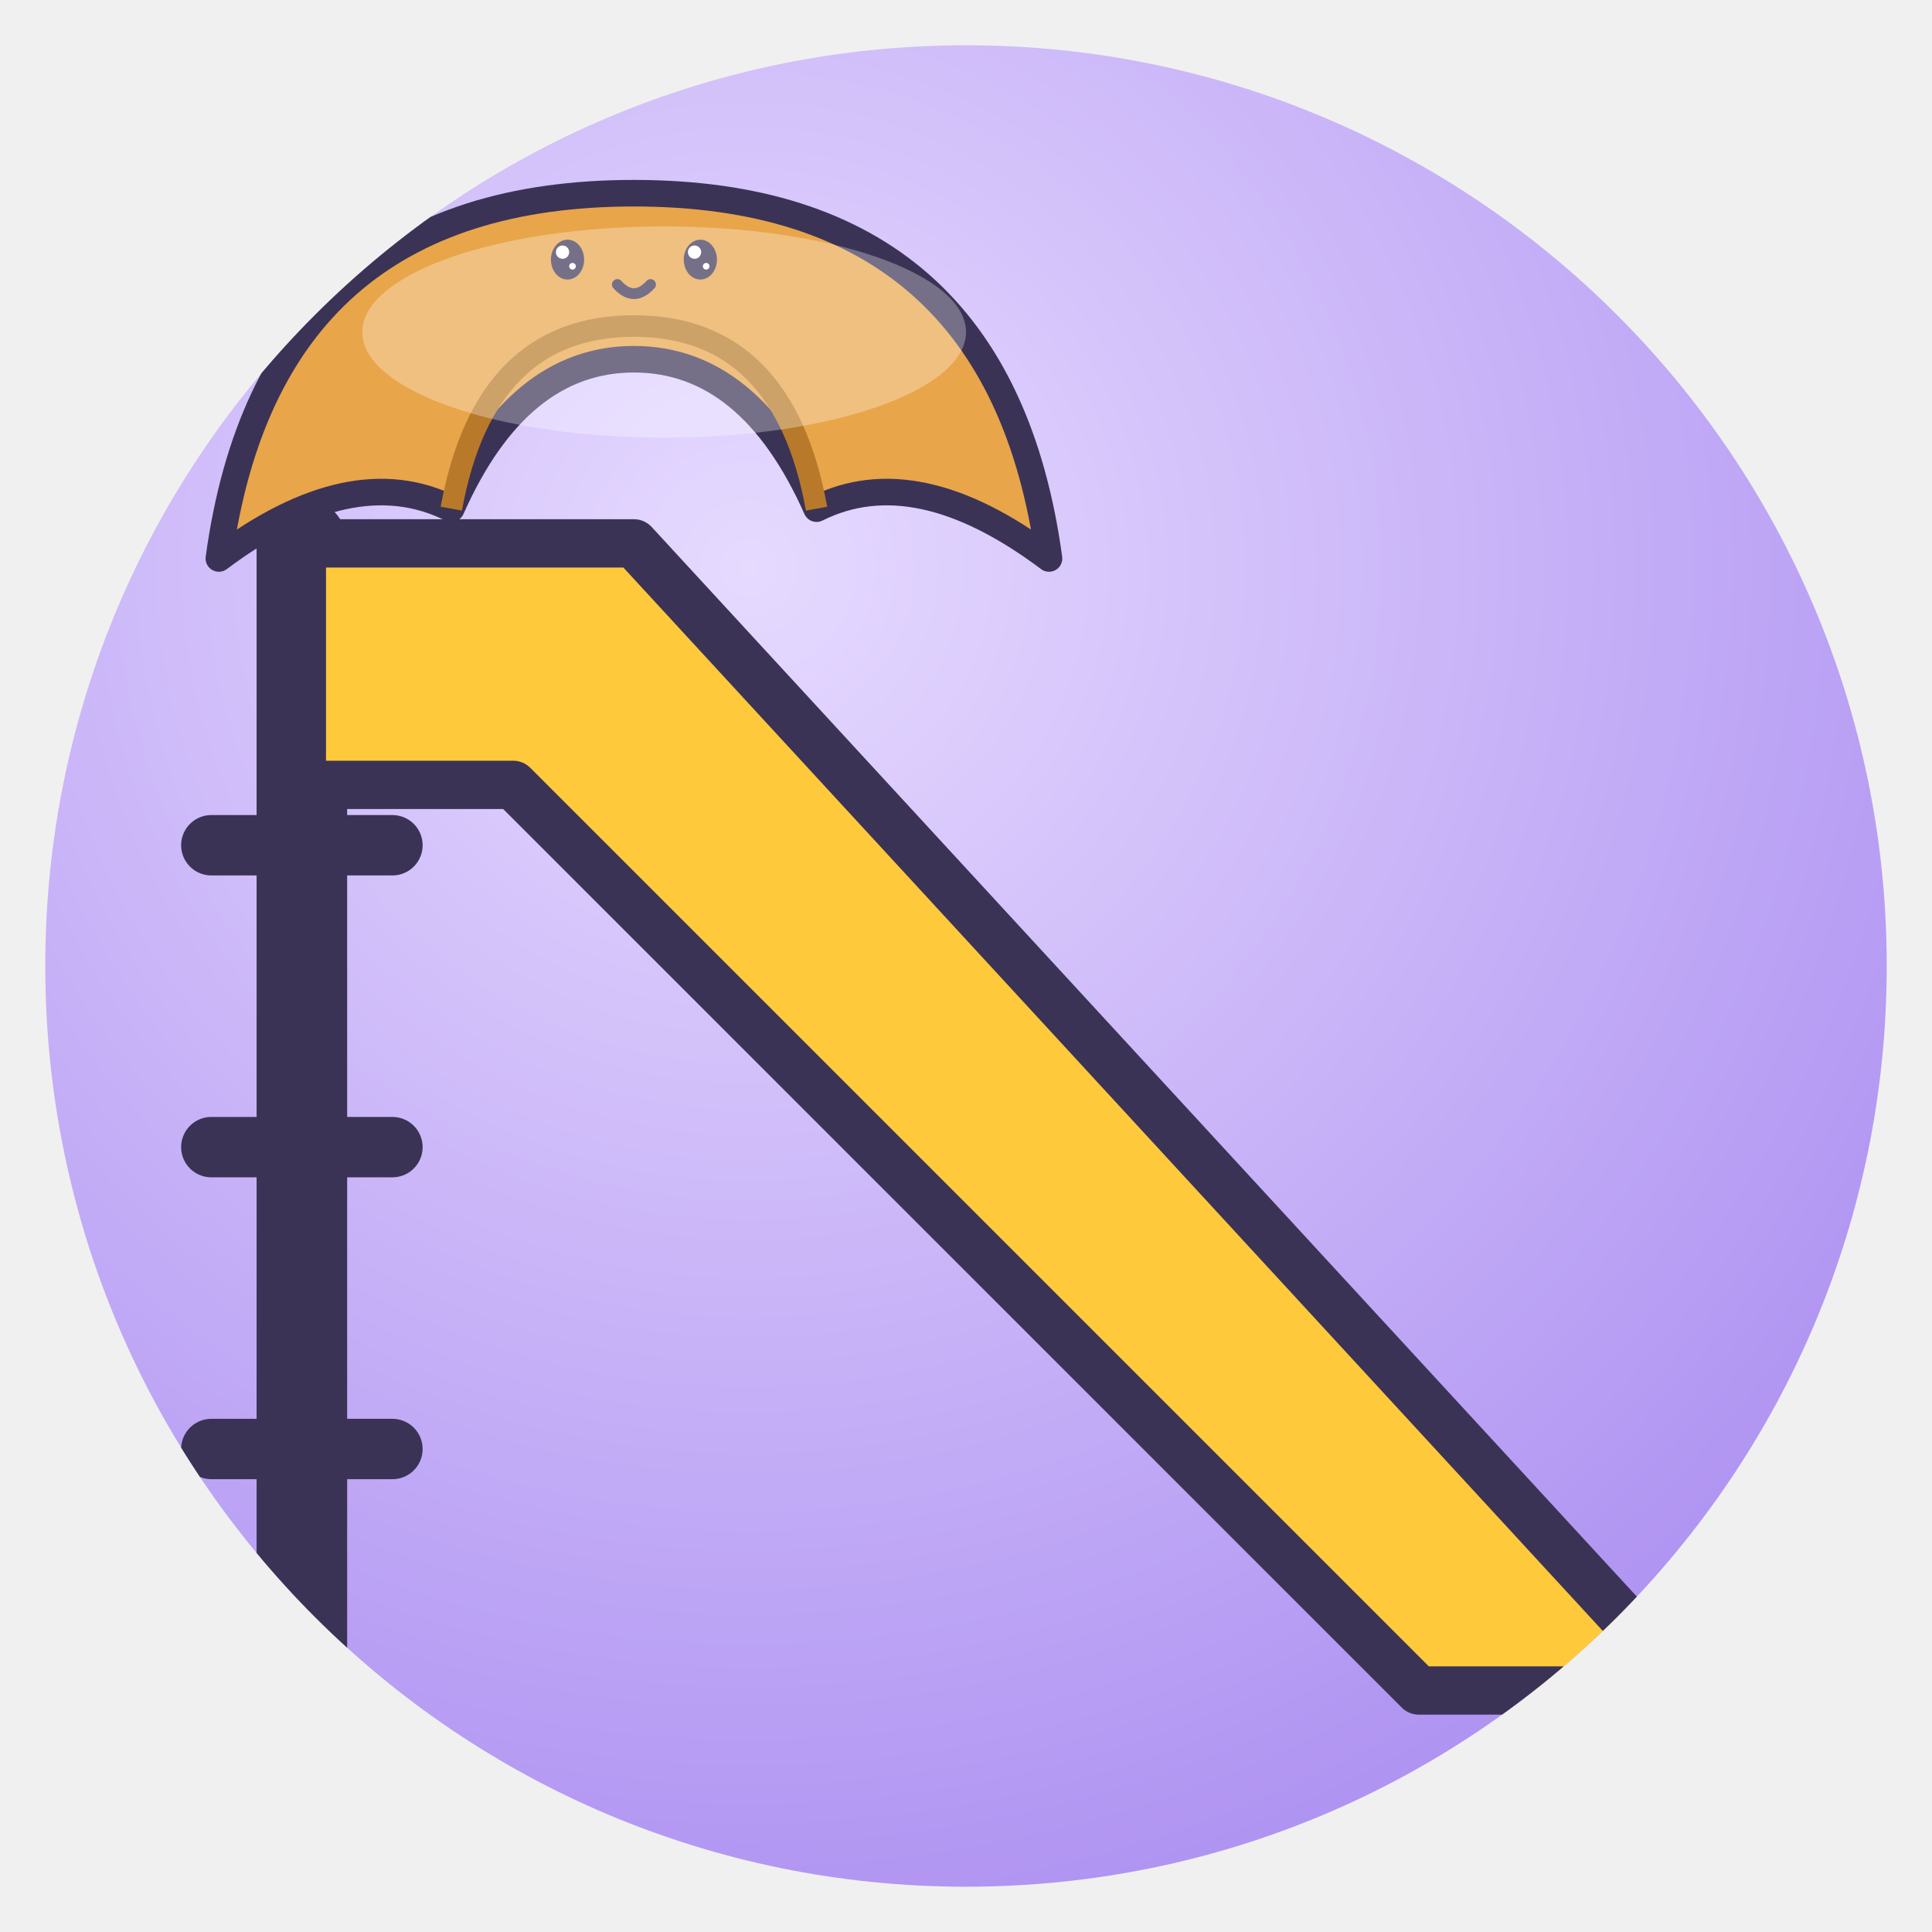
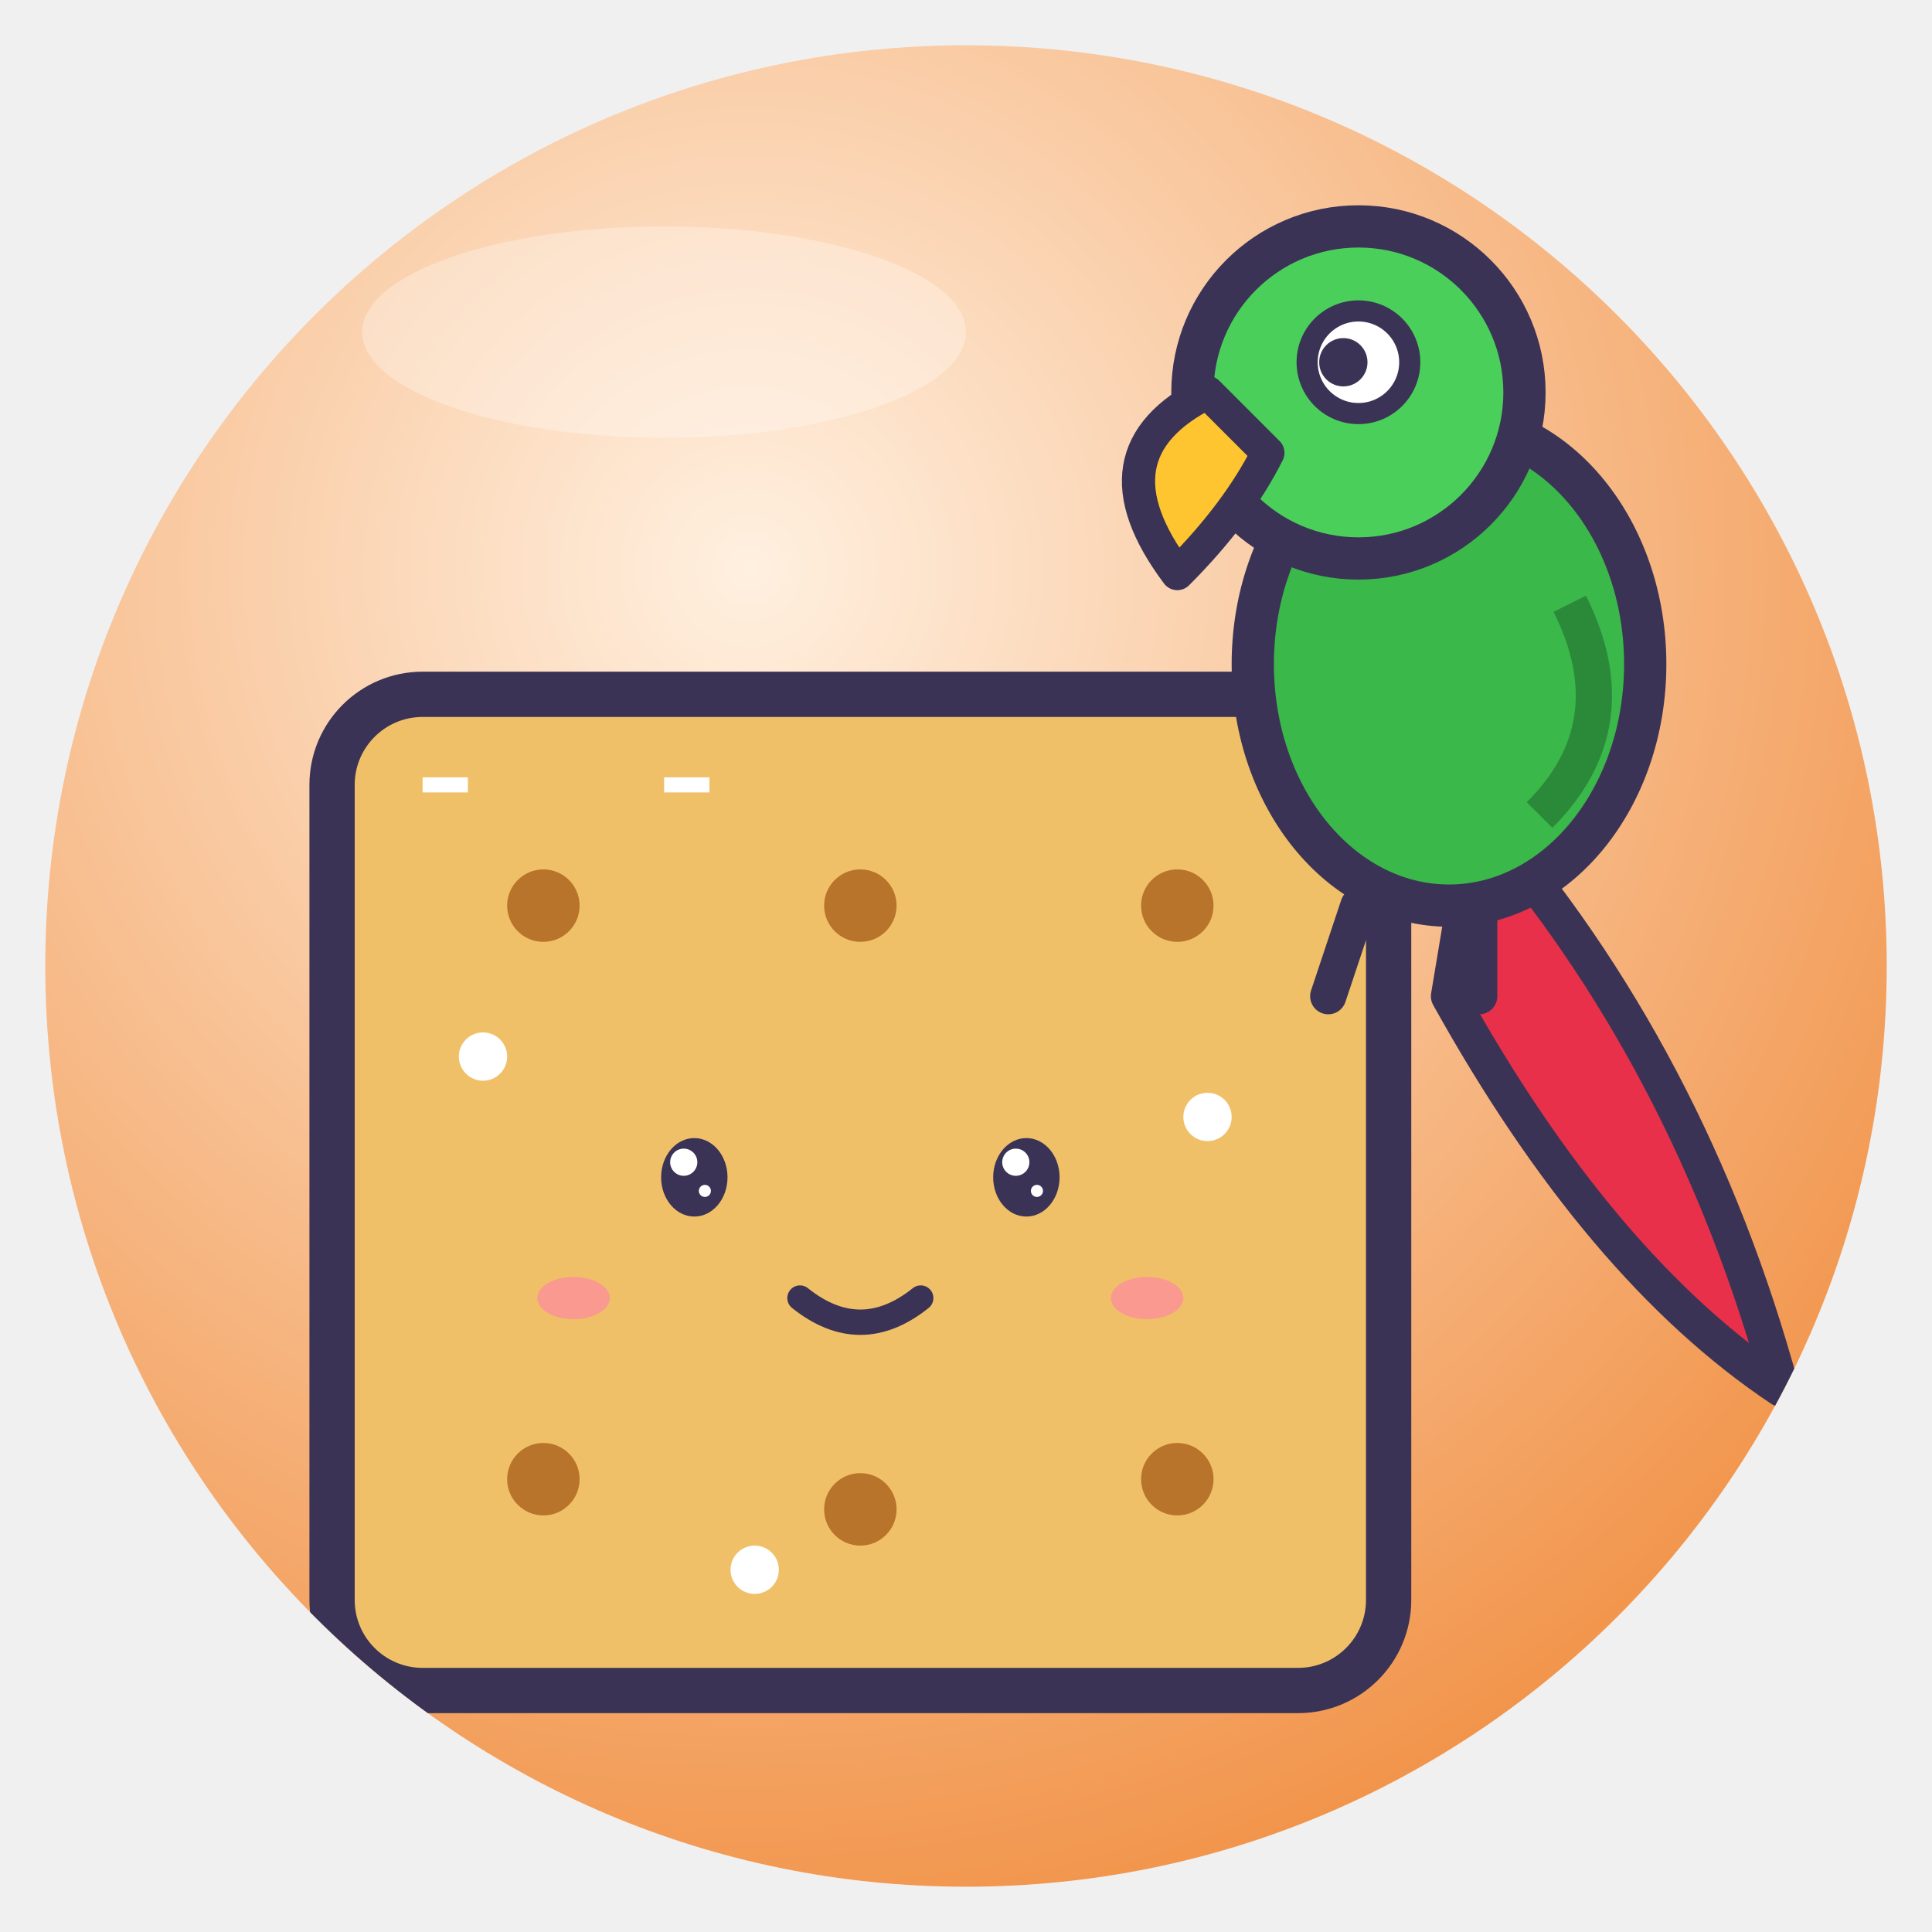
<svg xmlns="http://www.w3.org/2000/svg" viewBox="0 0 128 128" width="128" height="128">
  <defs>
    <radialGradient id="g" cx="38%" cy="28%" r="85%">
-       <stop offset="0" stop-color="#E6DAFF" />
-       <stop offset="1" stop-color="#A98BF0" />
+       <stop offset="0" stop-color="#FFF0E0" />
+       <stop offset="1" stop-color="#F08A3A" />
    </radialGradient>
    <clipPath id="c">
      <circle cx="64" cy="64" r="61" />
    </clipPath>
  </defs>
  <circle cx="64" cy="64" r="61" fill="url(#g)" />
  <g clip-path="url(#c)">
-     <path d="M20 36 L20 120" stroke="#3B3355" stroke-linejoin="round" stroke-linecap="round" stroke-width="6" />
-     <path d="M20 36 H42 L112 112 H94 L34 52 H20Z" fill="#FFC93C" stroke="#3B3355" stroke-width="3.2" stroke-linejoin="round" stroke-linecap="round" />
-     <path d="M14 56 H26" stroke="#3B3355" stroke-linejoin="round" stroke-linecap="round" stroke-width="4" />
-     <path d="M14 76 H26" stroke="#3B3355" stroke-linejoin="round" stroke-linecap="round" stroke-width="4" />
-     <path d="M14 96 H26" stroke="#3B3355" stroke-linejoin="round" stroke-linecap="round" stroke-width="4" />
-     <g transform="translate(42 26) rotate(0) scale(0.55 0.55) translate(-64 -64)">
-       <path d="M14 84 Q20 40 64 40 Q108 40 114 84 Q98 72 86 78 Q78 60 64 60 Q50 60 42 78 Q30 72 14 84Z" fill="#E8A54A" stroke="#3B3355" stroke-width="3.2" stroke-linejoin="round" stroke-linecap="round" />
-       <path d="M42 78 Q46 56 64 56 M86 78 Q82 56 64 56" fill="none" stroke="#B87A2A" stroke-width="2.6" />
-       <ellipse cx="56" cy="48" rx="2.0" ry="2.4" fill="#3B3355" />
-       <circle cx="55.4" cy="47.1" r="0.8" fill="#fff" />
-       <circle cx="56.6" cy="48.8" r="0.4" fill="#fff" />
-       <ellipse cx="72" cy="48" rx="2.0" ry="2.4" fill="#3B3355" />
-       <circle cx="71.3" cy="47.1" r="0.8" fill="#fff" />
-       <circle cx="72.7" cy="48.8" r="0.4" fill="#fff" />
-       <path d="M62.0 51.0 Q64 53.2 66.0 51.0" fill="none" stroke="#3B3355" stroke-linejoin="round" stroke-linecap="round" stroke-width="1.3" />
-     </g>
+     <rect x="22" y="46" width="70" height="66" rx="6" fill="#F0C068" stroke="#3B3355" stroke-linejoin="round" stroke-linecap="round" stroke-width="3" />
+     <path d="M28 52 l3 0 M44 52 l3 0" stroke="#fff" />
+     <circle cx="36" cy="60" r="2.4" fill="#B8742A" />
+     <circle cx="57" cy="60" r="2.4" fill="#B8742A" />
+     <circle cx="78" cy="60" r="2.4" fill="#B8742A" />
+     <circle cx="36" cy="98" r="2.4" fill="#B8742A" />
+     <circle cx="57" cy="100" r="2.4" fill="#B8742A" />
+     <circle cx="78" cy="98" r="2.4" fill="#B8742A" />
+     <circle cx="32" cy="70" r="1.6" fill="#fff" />
+     <circle cx="80" cy="74" r="1.6" fill="#fff" />
+     <circle cx="50" cy="104" r="1.6" fill="#fff" />
+     <ellipse cx="46" cy="78" rx="2.2" ry="2.6" fill="#3B3355" />
+     <circle cx="45.3" cy="77.0" r="0.9" fill="#fff" />
+     <circle cx="46.7" cy="78.9" r="0.4" fill="#fff" />
+     <ellipse cx="68" cy="78" rx="2.2" ry="2.6" fill="#3B3355" />
+     <circle cx="67.3" cy="77.0" r="0.9" fill="#fff" />
+     <circle cx="68.7" cy="78.9" r="0.4" fill="#fff" />
+     <path d="M53 86 Q57 89.2 61 86" fill="none" stroke="#3B3355" stroke-linejoin="round" stroke-linecap="round" stroke-width="1.68" />
+     <ellipse cx="38" cy="86" rx="2.4" ry="1.4" fill="#FF7FA8" opacity=".6" />
+     <ellipse cx="76" cy="86" rx="2.4" ry="1.4" fill="#FF7FA8" opacity=".6" />
+     <path d="M98 54 Q112 70 118 92 Q106 84 96 66Z" fill="#E8304A" stroke="#3B3355" stroke-linejoin="round" stroke-linecap="round" stroke-width="2.4" />
+     <ellipse cx="96" cy="44" rx="13" ry="16" fill="#3AB84A" stroke="#3B3355" stroke-linejoin="round" stroke-linecap="round" stroke-width="2.8" />
+     <circle cx="90" cy="26" r="11" fill="#4AD05A" stroke="#3B3355" stroke-linejoin="round" stroke-linecap="round" stroke-width="2.8" />
+     <path d="M80 26 Q72 30 78 38 Q82 34 84 30Z" fill="#FFC530" stroke="#3B3355" stroke-linejoin="round" stroke-linecap="round" stroke-width="2.2" />
+     <circle cx="90" cy="24" r="3.4" fill="#fff" stroke="#3B3355" stroke-linejoin="round" stroke-linecap="round" stroke-width="1.4" />
+     <circle cx="89" cy="24" r="1.6" fill="#3B3355" />
+     <path d="M104 40 Q108 48 102 54" fill="none" stroke="#2A8A3A" stroke-width="2.4" />
+     <path d="M90 60 L88 66 M98 60 L98 66" stroke="#3B3355" stroke-linejoin="round" stroke-linecap="round" stroke-width="2.4" />
  </g>
  <ellipse cx="44" cy="22" rx="20" ry="7" fill="#fff" opacity=".3" />
</svg>
